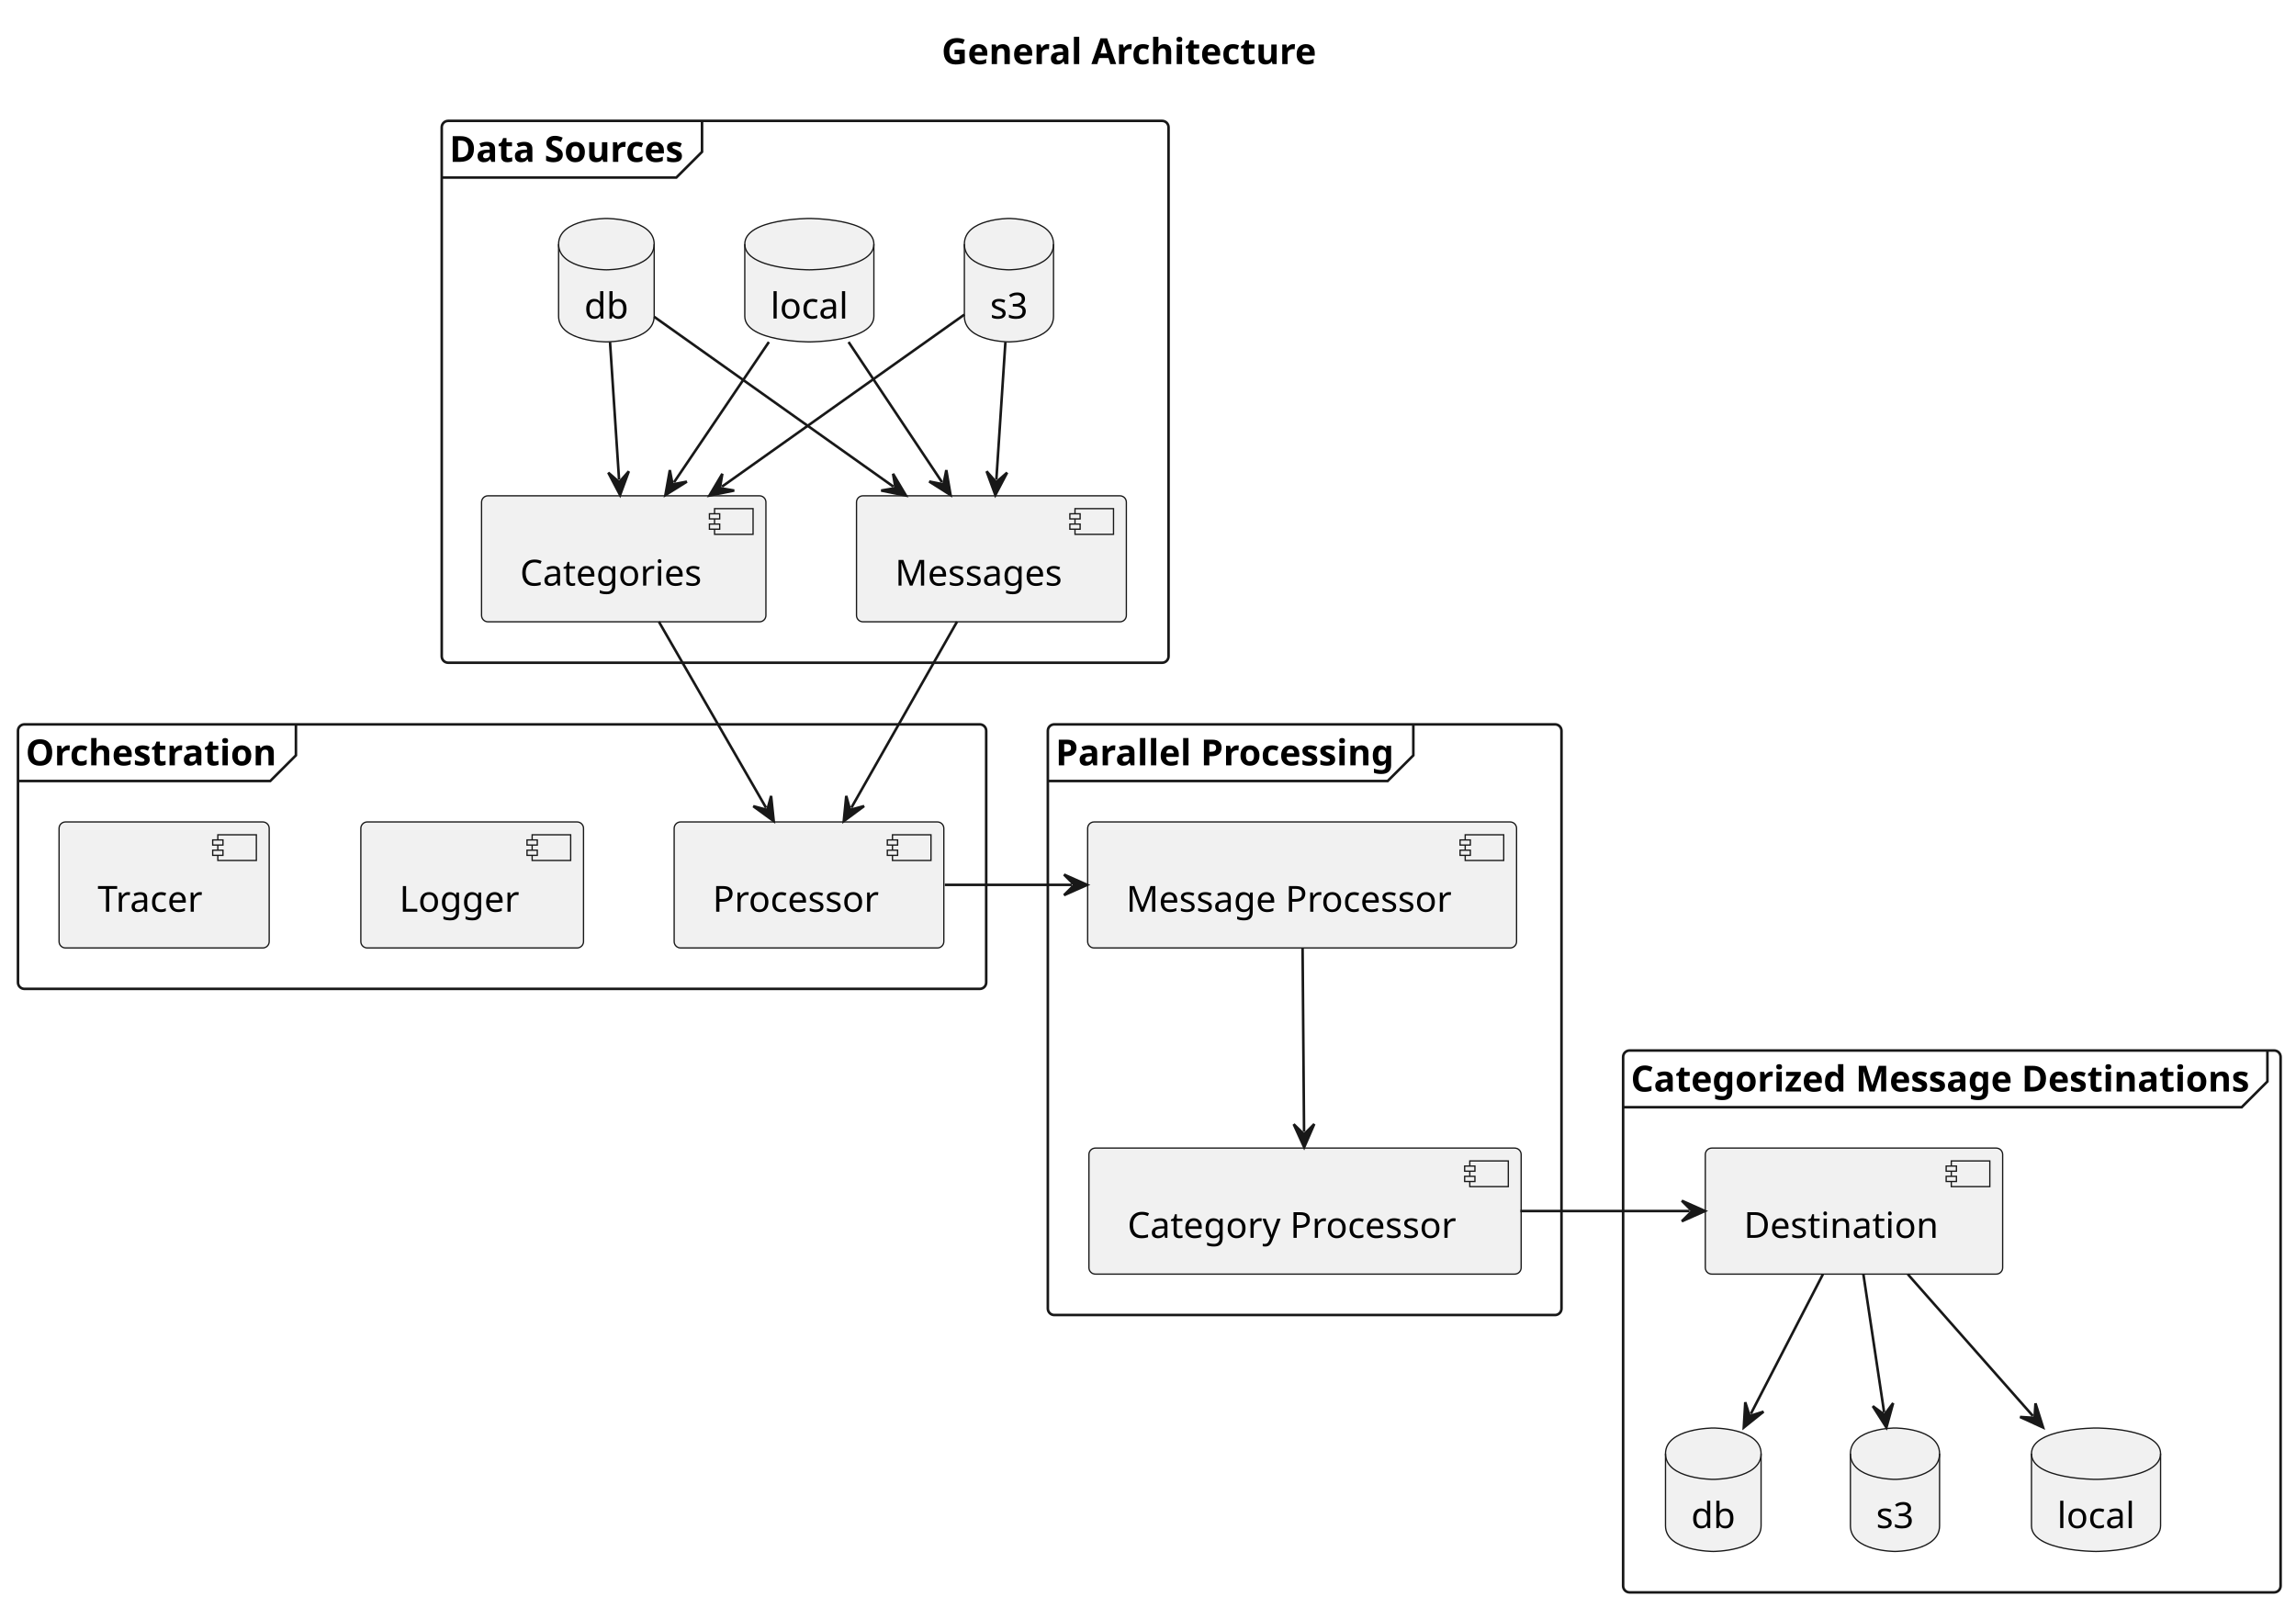
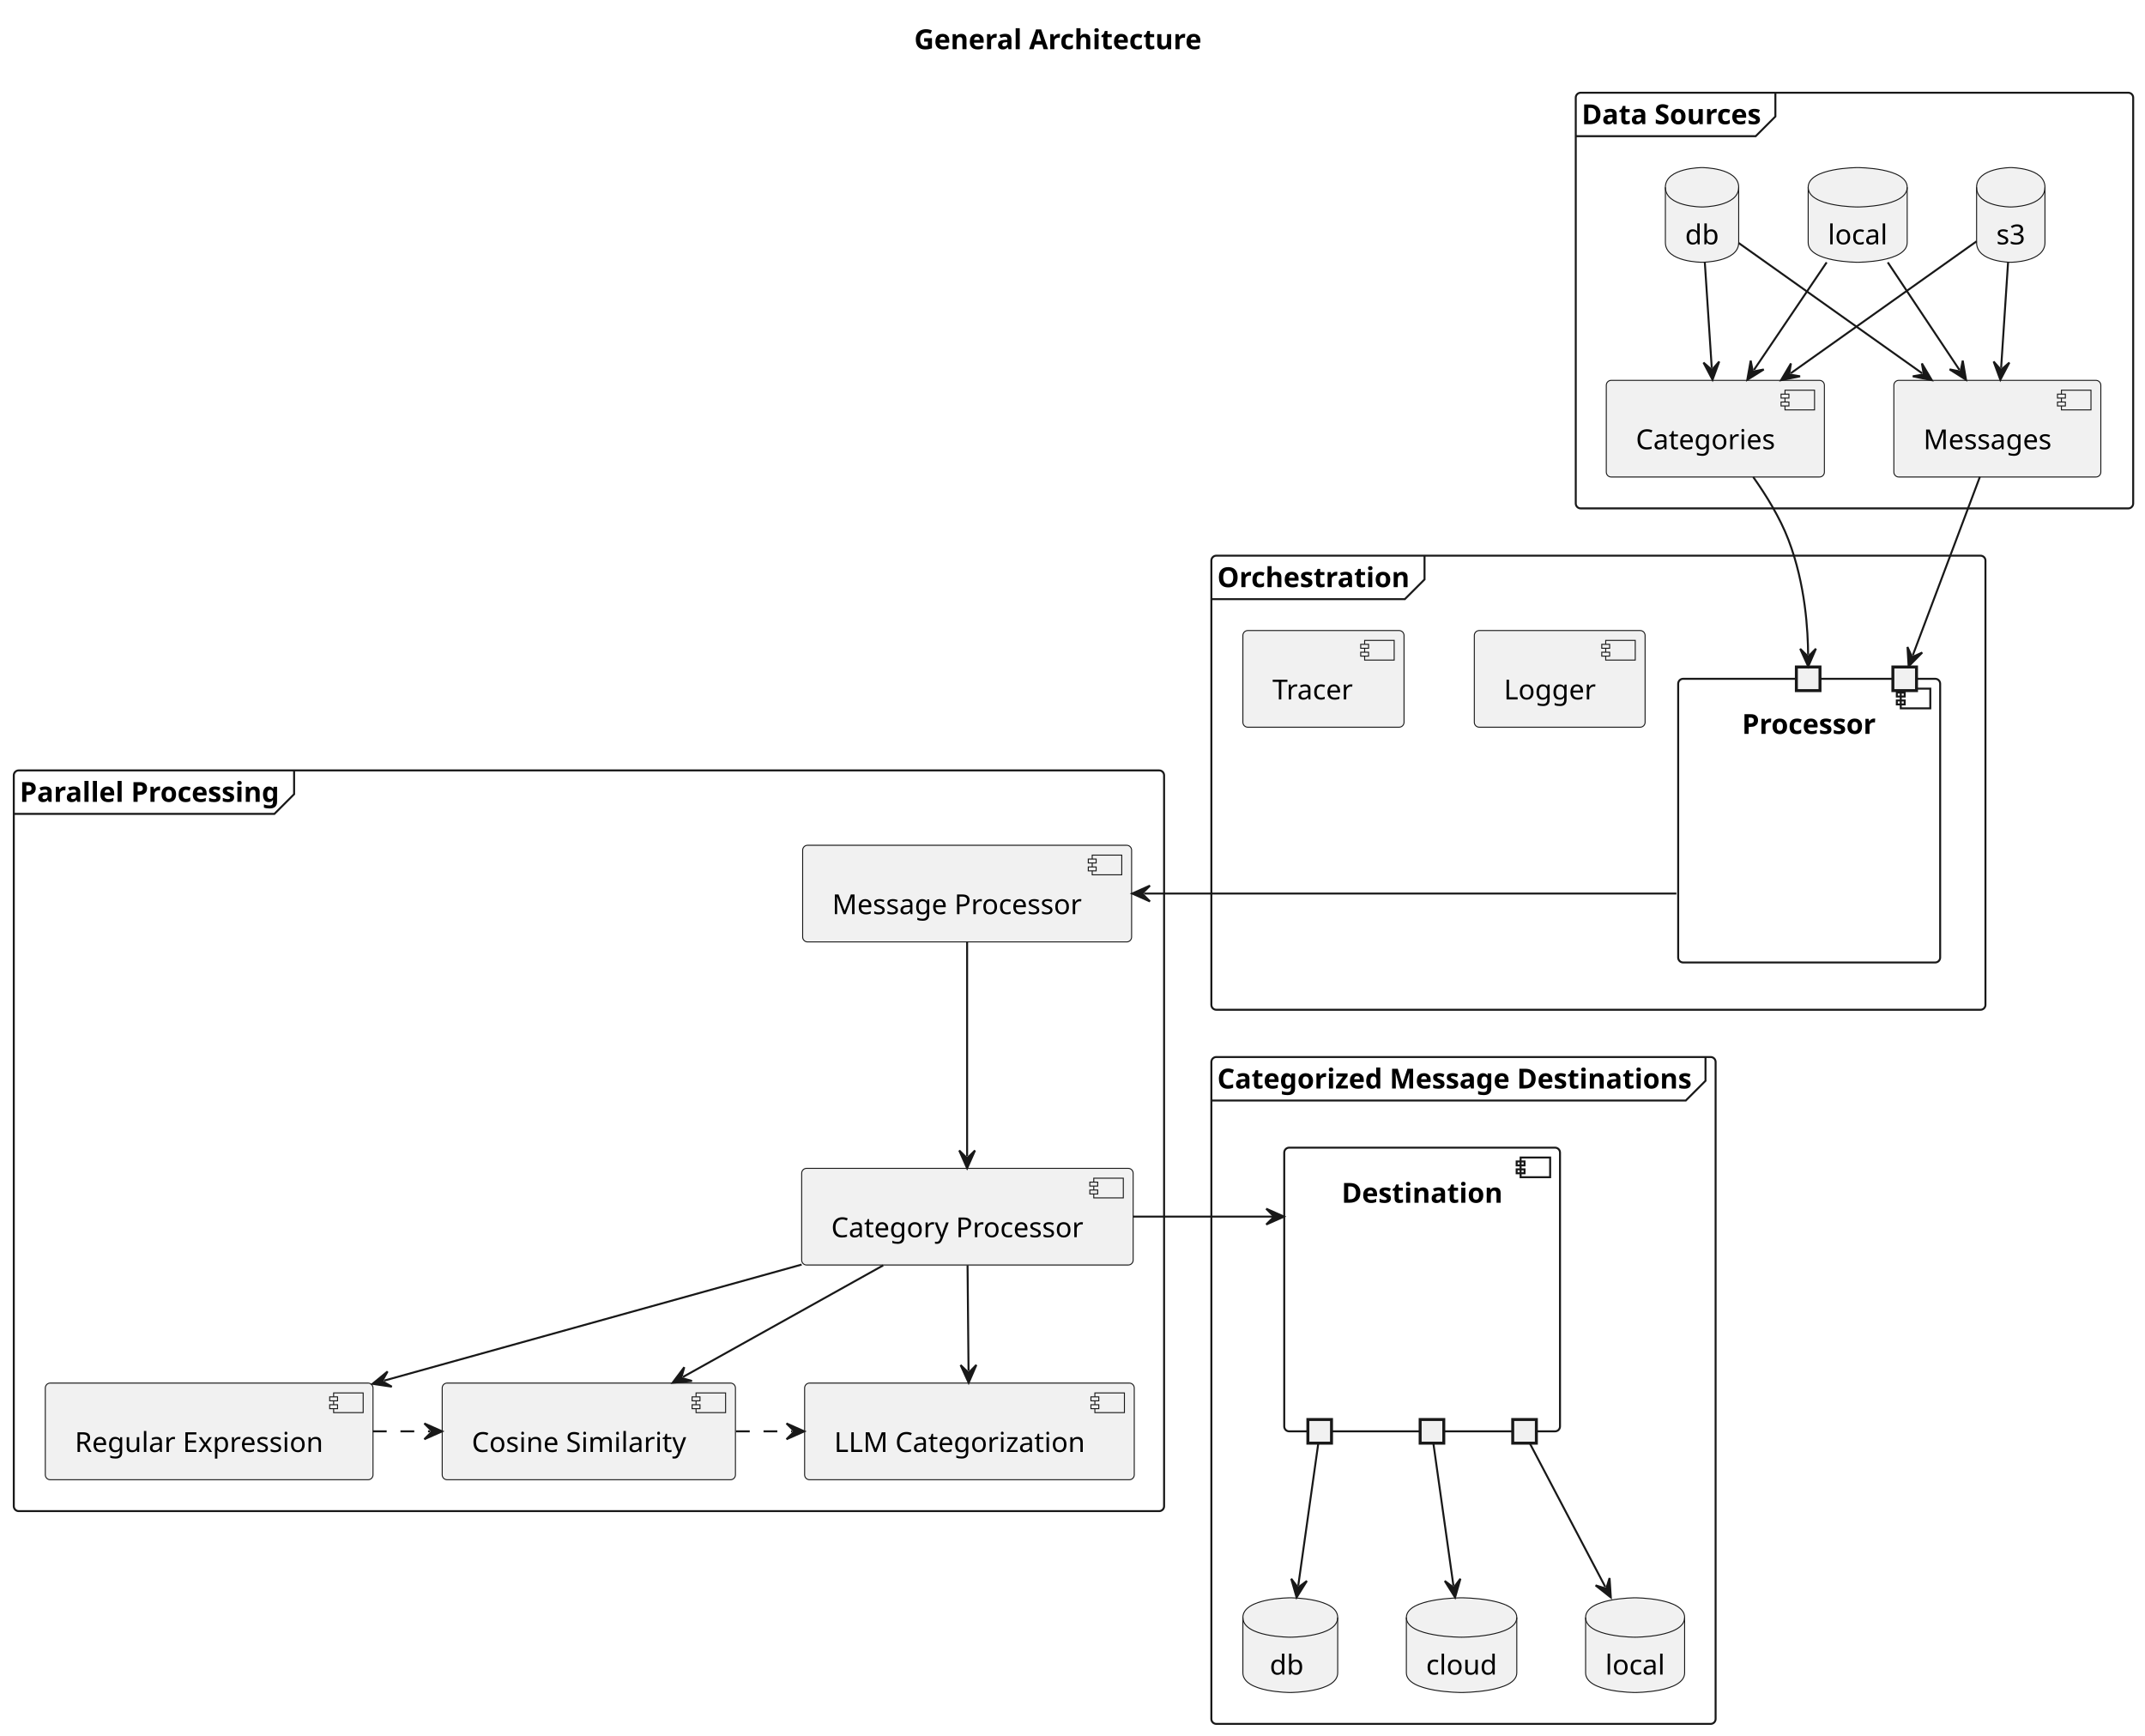
- <svg xmlns="http://www.w3.org/2000/svg" contentStyleType="text/css" data-diagram-type="DESCRIPTION" height="626px" preserveAspectRatio="none" style="width:894px;height:626px;background:#FFFFFF;" version="1.1" viewBox="0 0 894 626" width="894px" zoomAndPan="magnify">
+ <svg xmlns="http://www.w3.org/2000/svg" contentStyleType="text/css" data-diagram-type="DESCRIPTION" height="881px" preserveAspectRatio="none" style="width:1089px;height:881px;background:#FFFFFF;" version="1.1" viewBox="0 0 1089 881" width="1089px" zoomAndPan="magnify">
  <defs />
  <g>
    <g class="title" data-source-line="2">
-       <text fill="#000000" font-family="sans-serif" font-size="14" font-weight="bold" lengthAdjust="spacing" textLength="146.733" x="366.633" y="24.966">General Architecture</text>
+       <text fill="#000000" font-family="sans-serif" font-size="14" font-weight="bold" lengthAdjust="spacing" textLength="146.733" x="464.133" y="24.966">General Architecture</text>
    </g>
    <g class="cluster" data-qualified-name="ds" data-source-line="4" id="ent0002">
-       <rect fill="none" height="211" rx="2.5" ry="2.5" style="stroke:#181818;stroke-width:1;" width="283" x="172" y="47.068" />
-       <path d="M273.35,47.068 L273.35,59.136 L263.35,69.136 L172,69.136" fill="none" style="stroke:#181818;stroke-width:1;" />
-       <text fill="#000000" font-family="sans-serif" font-size="14" font-weight="bold" lengthAdjust="spacing" textLength="91.35" x="175" y="63.034">Data Sources</text>
+       <rect fill="none" height="211" rx="2.5" ry="2.5" style="stroke:#181818;stroke-width:1;" width="283" x="800" y="47.068" />
+       <path d="M901.35,47.068 L901.35,59.136 L891.35,69.136 L800,69.136" fill="none" style="stroke:#181818;stroke-width:1;" />
+       <text fill="#000000" font-family="sans-serif" font-size="14" font-weight="bold" lengthAdjust="spacing" textLength="91.35" x="803" y="63.034">Data Sources</text>
    </g>
    <g class="cluster" data-qualified-name="orc" data-source-line="22" id="ent0014">
-       <rect fill="none" height="103" rx="2.5" ry="2.5" style="stroke:#181818;stroke-width:1;" width="377" x="7" y="282.068" />
-       <path d="M115.224,282.068 L115.224,294.136 L105.224,304.136 L7,304.136" fill="none" style="stroke:#181818;stroke-width:1;" />
-       <text fill="#000000" font-family="sans-serif" font-size="14" font-weight="bold" lengthAdjust="spacing" textLength="98.224" x="10" y="298.034">Orchestration</text>
-     </g>
-     <g class="cluster" data-qualified-name="pro" data-source-line="31" id="ent0020">
-       <rect fill="none" height="230" rx="2.5" ry="2.5" style="stroke:#181818;stroke-width:1;" width="200" x="408" y="282.068" />
-       <path d="M550.313,282.068 L550.313,294.136 L540.313,304.136 L408,304.136" fill="none" style="stroke:#181818;stroke-width:1;" />
-       <text fill="#000000" font-family="sans-serif" font-size="14" font-weight="bold" lengthAdjust="spacing" textLength="132.314" x="411" y="298.034">Parallel Processing</text>
-     </g>
-     <g class="cluster" data-qualified-name="dd" data-source-line="36" id="ent0023">
-       <rect fill="none" height="211" rx="2.5" ry="2.5" style="stroke:#181818;stroke-width:1;" width="256" x="632" y="409.068" />
-       <path d="M882.869,409.068 L882.869,421.136 L872.869,431.136 L632,431.136" fill="none" style="stroke:#181818;stroke-width:1;" />
-       <text fill="#000000" font-family="sans-serif" font-size="14" font-weight="bold" lengthAdjust="spacing" textLength="240.869" x="635" y="425.034">Categorized Message Destinations</text>
+       <rect fill="none" height="230.5" rx="2.5" ry="2.5" style="stroke:#181818;stroke-width:1;" width="393" x="615" y="282.068" />
+       <path d="M723.224,282.068 L723.224,294.136 L713.224,304.136 L615,304.136" fill="none" style="stroke:#181818;stroke-width:1;" />
+       <text fill="#000000" font-family="sans-serif" font-size="14" font-weight="bold" lengthAdjust="spacing" textLength="98.224" x="618" y="298.034">Orchestration</text>
+     </g>
+     <g class="cluster" data-qualified-name="orc.Processor" data-source-line="25" id="ent0017">
+       <rect fill="none" height="144" rx="2.5" ry="2.5" style="stroke:#181818;stroke-width:1;" width="133" x="852" y="344.568" />
+       <rect fill="none" height="10" style="stroke:#181818;stroke-width:1;" width="15" x="965" y="349.568" />
+       <rect fill="none" height="2" style="stroke:#181818;stroke-width:1;" width="4" x="963" y="351.568" />
+       <rect fill="none" height="2" style="stroke:#181818;stroke-width:1;" width="4" x="963" y="355.568" />
+       <text fill="#000000" font-family="sans-serif" font-size="14" font-weight="bold" lengthAdjust="spacing" textLength="68.222" x="884.389" y="372.534">Processor</text>
+     </g>
+     <g class="cluster" data-qualified-name="pro" data-source-line="34" id="ent0022">
+       <rect fill="none" height="376" rx="2.5" ry="2.5" style="stroke:#181818;stroke-width:1;" width="584" x="7" y="391.068" />
+       <path d="M149.314,391.068 L149.314,403.136 L139.314,413.136 L7,413.136" fill="none" style="stroke:#181818;stroke-width:1;" />
+       <text fill="#000000" font-family="sans-serif" font-size="14" font-weight="bold" lengthAdjust="spacing" textLength="132.314" x="10" y="407.034">Parallel Processing</text>
+     </g>
+     <g class="cluster" data-qualified-name="dd" data-source-line="50" id="ent0033">
+       <rect fill="none" height="338.5" rx="2.5" ry="2.5" style="stroke:#181818;stroke-width:1;" width="256" x="615" y="536.568" />
+       <path d="M865.869,536.568 L865.869,548.636 L855.869,558.636 L615,558.636" fill="none" style="stroke:#181818;stroke-width:1;" />
+       <text fill="#000000" font-family="sans-serif" font-size="14" font-weight="bold" lengthAdjust="spacing" textLength="240.869" x="618" y="552.534">Categorized Message Destinations</text>
+     </g>
+     <g class="cluster" data-qualified-name="dd.dest" data-source-line="51" id="ent0034">
+       <rect fill="none" height="144" rx="2.5" ry="2.5" style="stroke:#181818;stroke-width:1;" width="140" x="652" y="582.568" />
+       <rect fill="none" height="10" style="stroke:#181818;stroke-width:1;" width="15" x="772" y="587.568" />
+       <rect fill="none" height="2" style="stroke:#181818;stroke-width:1;" width="4" x="770" y="589.568" />
+       <rect fill="none" height="2" style="stroke:#181818;stroke-width:1;" width="4" x="770" y="593.568" />
+       <text fill="#000000" font-family="sans-serif" font-size="14" font-weight="bold" lengthAdjust="spacing" textLength="81.802" x="681.099" y="610.534">Destination</text>
    </g>
    <g class="entity" data-qualified-name="ds.db" data-source-line="5" id="ent0003">
-       <path d="M217.5,95.068 C217.5,85.068 236.11,85.068 236.11,85.068 C236.11,85.068 254.72,85.068 254.72,95.068 L254.72,123.136 C254.72,133.136 236.11,133.136 236.11,133.136 C236.11,133.136 217.5,133.136 217.5,123.136 L217.5,95.068" fill="#F1F1F1" style="stroke:#181818;stroke-width:0.5;" />
-       <path d="M217.5,95.068 C217.5,105.068 236.11,105.068 236.11,105.068 C236.11,105.068 254.72,105.068 254.72,95.068" fill="none" style="stroke:#181818;stroke-width:0.5;" />
-       <text fill="#000000" font-family="sans-serif" font-size="14" lengthAdjust="spacing" textLength="17.22" x="227.5" y="124.034">db</text>
+       <path d="M845.5,95.068 C845.5,85.068 864.11,85.068 864.11,85.068 C864.11,85.068 882.72,85.068 882.72,95.068 L882.72,123.136 C882.72,133.136 864.11,133.136 864.11,133.136 C864.11,133.136 845.5,133.136 845.5,123.136 L845.5,95.068" fill="#F1F1F1" style="stroke:#181818;stroke-width:0.5;" />
+       <path d="M845.5,95.068 C845.5,105.068 864.11,105.068 864.11,105.068 C864.11,105.068 882.72,105.068 882.72,95.068" fill="none" style="stroke:#181818;stroke-width:0.5;" />
+       <text fill="#000000" font-family="sans-serif" font-size="14" lengthAdjust="spacing" textLength="17.22" x="855.5" y="124.034">db</text>
    </g>
    <g class="entity" data-qualified-name="ds.s3" data-source-line="6" id="ent0004">
-       <path d="M375.5,95.068 C375.5,85.068 392.857,85.068 392.857,85.068 C392.857,85.068 410.214,85.068 410.214,95.068 L410.214,123.136 C410.214,133.136 392.857,133.136 392.857,133.136 C392.857,133.136 375.5,133.136 375.5,123.136 L375.5,95.068" fill="#F1F1F1" style="stroke:#181818;stroke-width:0.5;" />
-       <path d="M375.5,95.068 C375.5,105.068 392.857,105.068 392.857,105.068 C392.857,105.068 410.214,105.068 410.214,95.068" fill="none" style="stroke:#181818;stroke-width:0.5;" />
-       <text fill="#000000" font-family="sans-serif" font-size="14" lengthAdjust="spacing" textLength="14.714" x="385.5" y="124.034">s3</text>
+       <path d="M1003.5,95.068 C1003.5,85.068 1020.857,85.068 1020.857,85.068 C1020.857,85.068 1038.214,85.068 1038.214,95.068 L1038.214,123.136 C1038.214,133.136 1020.857,133.136 1020.857,133.136 C1020.857,133.136 1003.5,133.136 1003.5,123.136 L1003.5,95.068" fill="#F1F1F1" style="stroke:#181818;stroke-width:0.5;" />
+       <path d="M1003.5,95.068 C1003.5,105.068 1020.857,105.068 1020.857,105.068 C1020.857,105.068 1038.214,105.068 1038.214,95.068" fill="none" style="stroke:#181818;stroke-width:0.5;" />
+       <text fill="#000000" font-family="sans-serif" font-size="14" lengthAdjust="spacing" textLength="14.714" x="1013.5" y="124.034">s3</text>
    </g>
    <g class="entity" data-qualified-name="ds.local" data-source-line="7" id="ent0005">
-       <path d="M290,95.068 C290,85.068 315.134,85.068 315.134,85.068 C315.134,85.068 340.268,85.068 340.268,95.068 L340.268,123.136 C340.268,133.136 315.134,133.136 315.134,133.136 C315.134,133.136 290,133.136 290,123.136 L290,95.068" fill="#F1F1F1" style="stroke:#181818;stroke-width:0.5;" />
-       <path d="M290,95.068 C290,105.068 315.134,105.068 315.134,105.068 C315.134,105.068 340.268,105.068 340.268,95.068" fill="none" style="stroke:#181818;stroke-width:0.5;" />
-       <text fill="#000000" font-family="sans-serif" font-size="14" lengthAdjust="spacing" textLength="30.268" x="300" y="124.034">local</text>
+       <path d="M918,95.068 C918,85.068 943.134,85.068 943.134,85.068 C943.134,85.068 968.268,85.068 968.268,95.068 L968.268,123.136 C968.268,133.136 943.134,133.136 943.134,133.136 C943.134,133.136 918,133.136 918,123.136 L918,95.068" fill="#F1F1F1" style="stroke:#181818;stroke-width:0.5;" />
+       <path d="M918,95.068 C918,105.068 943.134,105.068 943.134,105.068 C943.134,105.068 968.268,105.068 968.268,95.068" fill="none" style="stroke:#181818;stroke-width:0.5;" />
+       <text fill="#000000" font-family="sans-serif" font-size="14" lengthAdjust="spacing" textLength="30.268" x="928" y="124.034">local</text>
    </g>
    <g class="entity" data-qualified-name="ds.Categories" data-source-line="9" id="ent0006">
-       <rect fill="#F1F1F1" height="49.068" rx="2.5" ry="2.5" style="stroke:#181818;stroke-width:0.5;" width="110.728" x="187.5" y="193.068" />
-       <rect fill="#F1F1F1" height="10" style="stroke:#181818;stroke-width:0.5;" width="15" x="278.228" y="198.068" />
-       <rect fill="#F1F1F1" height="2" style="stroke:#181818;stroke-width:0.5;" width="4" x="276.228" y="200.068" />
-       <rect fill="#F1F1F1" height="2" style="stroke:#181818;stroke-width:0.5;" width="4" x="276.228" y="204.068" />
-       <text fill="#000000" font-family="sans-serif" font-size="14" lengthAdjust="spacing" textLength="70.728" x="202.5" y="228.034">Categories</text>
+       <rect fill="#F1F1F1" height="49.068" rx="2.5" ry="2.5" style="stroke:#181818;stroke-width:0.5;" width="110.728" x="815.5" y="193.068" />
+       <rect fill="#F1F1F1" height="10" style="stroke:#181818;stroke-width:0.5;" width="15" x="906.228" y="198.068" />
+       <rect fill="#F1F1F1" height="2" style="stroke:#181818;stroke-width:0.5;" width="4" x="904.228" y="200.068" />
+       <rect fill="#F1F1F1" height="2" style="stroke:#181818;stroke-width:0.5;" width="4" x="904.228" y="204.068" />
+       <text fill="#000000" font-family="sans-serif" font-size="14" lengthAdjust="spacing" textLength="70.728" x="830.5" y="228.034">Categories</text>
    </g>
    <g class="entity" data-qualified-name="ds.Messages" data-source-line="10" id="ent0007">
-       <rect fill="#F1F1F1" height="49.068" rx="2.5" ry="2.5" style="stroke:#181818;stroke-width:0.5;" width="105.072" x="333.5" y="193.068" />
-       <rect fill="#F1F1F1" height="10" style="stroke:#181818;stroke-width:0.5;" width="15" x="418.572" y="198.068" />
-       <rect fill="#F1F1F1" height="2" style="stroke:#181818;stroke-width:0.5;" width="4" x="416.572" y="200.068" />
-       <rect fill="#F1F1F1" height="2" style="stroke:#181818;stroke-width:0.5;" width="4" x="416.572" y="204.068" />
-       <text fill="#000000" font-family="sans-serif" font-size="14" lengthAdjust="spacing" textLength="65.072" x="348.5" y="228.034">Messages</text>
+       <rect fill="#F1F1F1" height="49.068" rx="2.5" ry="2.5" style="stroke:#181818;stroke-width:0.5;" width="105.072" x="961.5" y="193.068" />
+       <rect fill="#F1F1F1" height="10" style="stroke:#181818;stroke-width:0.5;" width="15" x="1046.572" y="198.068" />
+       <rect fill="#F1F1F1" height="2" style="stroke:#181818;stroke-width:0.5;" width="4" x="1044.572" y="200.068" />
+       <rect fill="#F1F1F1" height="2" style="stroke:#181818;stroke-width:0.5;" width="4" x="1044.572" y="204.068" />
+       <text fill="#000000" font-family="sans-serif" font-size="14" lengthAdjust="spacing" textLength="65.072" x="976.5" y="228.034">Messages</text>
    </g>
    <g class="entity" data-qualified-name="orc.Logger" data-source-line="23" id="ent0015">
-       <rect fill="#F1F1F1" height="49.068" rx="2.5" ry="2.5" style="stroke:#181818;stroke-width:0.5;" width="86.704" x="140.5" y="320.068" />
-       <rect fill="#F1F1F1" height="10" style="stroke:#181818;stroke-width:0.5;" width="15" x="207.204" y="325.068" />
-       <rect fill="#F1F1F1" height="2" style="stroke:#181818;stroke-width:0.5;" width="4" x="205.204" y="327.068" />
-       <rect fill="#F1F1F1" height="2" style="stroke:#181818;stroke-width:0.5;" width="4" x="205.204" y="331.068" />
-       <text fill="#000000" font-family="sans-serif" font-size="14" lengthAdjust="spacing" textLength="46.704" x="155.5" y="355.034">Logger</text>
+       <rect fill="#F1F1F1" height="49.068" rx="2.5" ry="2.5" style="stroke:#181818;stroke-width:0.5;" width="86.704" x="748.5" y="320.068" />
+       <rect fill="#F1F1F1" height="10" style="stroke:#181818;stroke-width:0.5;" width="15" x="815.204" y="325.068" />
+       <rect fill="#F1F1F1" height="2" style="stroke:#181818;stroke-width:0.5;" width="4" x="813.204" y="327.068" />
+       <rect fill="#F1F1F1" height="2" style="stroke:#181818;stroke-width:0.5;" width="4" x="813.204" y="331.068" />
+       <text fill="#000000" font-family="sans-serif" font-size="14" lengthAdjust="spacing" textLength="46.704" x="763.5" y="355.034">Logger</text>
    </g>
    <g class="entity" data-qualified-name="orc.Tracer" data-source-line="24" id="ent0016">
-       <rect fill="#F1F1F1" height="49.068" rx="2.5" ry="2.5" style="stroke:#181818;stroke-width:0.5;" width="81.818" x="23" y="320.068" />
-       <rect fill="#F1F1F1" height="10" style="stroke:#181818;stroke-width:0.5;" width="15" x="84.818" y="325.068" />
-       <rect fill="#F1F1F1" height="2" style="stroke:#181818;stroke-width:0.5;" width="4" x="82.818" y="327.068" />
-       <rect fill="#F1F1F1" height="2" style="stroke:#181818;stroke-width:0.5;" width="4" x="82.818" y="331.068" />
-       <text fill="#000000" font-family="sans-serif" font-size="14" lengthAdjust="spacing" textLength="41.818" x="38" y="355.034">Tracer</text>
-     </g>
-     <g class="entity" data-qualified-name="orc.Processor" data-source-line="25" id="ent0017">
-       <rect fill="#F1F1F1" height="49.068" rx="2.5" ry="2.5" style="stroke:#181818;stroke-width:0.5;" width="105.002" x="262.5" y="320.068" />
-       <rect fill="#F1F1F1" height="10" style="stroke:#181818;stroke-width:0.5;" width="15" x="347.502" y="325.068" />
-       <rect fill="#F1F1F1" height="2" style="stroke:#181818;stroke-width:0.5;" width="4" x="345.502" y="327.068" />
-       <rect fill="#F1F1F1" height="2" style="stroke:#181818;stroke-width:0.5;" width="4" x="345.502" y="331.068" />
-       <text fill="#000000" font-family="sans-serif" font-size="14" lengthAdjust="spacing" textLength="65.002" x="277.5" y="355.034">Processor</text>
-     </g>
-     <g class="entity" data-qualified-name="pro.mp" data-source-line="32" id="ent0021">
-       <rect fill="#F1F1F1" height="49.068" rx="2.5" ry="2.5" style="stroke:#181818;stroke-width:0.5;" width="167.007" x="423.5" y="320.068" />
-       <rect fill="#F1F1F1" height="10" style="stroke:#181818;stroke-width:0.5;" width="15" x="570.508" y="325.068" />
-       <rect fill="#F1F1F1" height="2" style="stroke:#181818;stroke-width:0.5;" width="4" x="568.508" y="327.068" />
-       <rect fill="#F1F1F1" height="2" style="stroke:#181818;stroke-width:0.5;" width="4" x="568.508" y="331.068" />
-       <text fill="#000000" font-family="sans-serif" font-size="14" lengthAdjust="spacing" textLength="127.007" x="438.5" y="355.034">Message Processor</text>
-     </g>
-     <g class="entity" data-qualified-name="pro.cp" data-source-line="33" id="ent0022">
-       <rect fill="#F1F1F1" height="49.068" rx="2.5" ry="2.5" style="stroke:#181818;stroke-width:0.5;" width="168.296" x="424" y="447.068" />
-       <rect fill="#F1F1F1" height="10" style="stroke:#181818;stroke-width:0.5;" width="15" x="572.295" y="452.068" />
-       <rect fill="#F1F1F1" height="2" style="stroke:#181818;stroke-width:0.5;" width="4" x="570.295" y="454.068" />
-       <rect fill="#F1F1F1" height="2" style="stroke:#181818;stroke-width:0.5;" width="4" x="570.295" y="458.068" />
-       <text fill="#000000" font-family="sans-serif" font-size="14" lengthAdjust="spacing" textLength="128.296" x="439" y="482.034">Category Processor</text>
-     </g>
-     <g class="entity" data-qualified-name="dd.dest" data-source-line="37" id="ent0024">
-       <rect fill="#F1F1F1" height="49.068" rx="2.5" ry="2.5" style="stroke:#181818;stroke-width:0.5;" width="115.782" x="664" y="447.068" />
-       <rect fill="#F1F1F1" height="10" style="stroke:#181818;stroke-width:0.5;" width="15" x="759.782" y="452.068" />
-       <rect fill="#F1F1F1" height="2" style="stroke:#181818;stroke-width:0.5;" width="4" x="757.782" y="454.068" />
-       <rect fill="#F1F1F1" height="2" style="stroke:#181818;stroke-width:0.5;" width="4" x="757.782" y="458.068" />
-       <text fill="#000000" font-family="sans-serif" font-size="14" lengthAdjust="spacing" textLength="75.782" x="679" y="482.034">Destination</text>
-     </g>
-     <g class="entity" data-qualified-name="dd.dbd" data-source-line="38" id="ent0025">
-       <path d="M648.5,566.068 C648.5,556.068 667.11,556.068 667.11,556.068 C667.11,556.068 685.72,556.068 685.72,566.068 L685.72,594.136 C685.72,604.136 667.11,604.136 667.11,604.136 C667.11,604.136 648.5,604.136 648.5,594.136 L648.5,566.068" fill="#F1F1F1" style="stroke:#181818;stroke-width:0.5;" />
-       <path d="M648.5,566.068 C648.5,576.068 667.11,576.068 667.11,576.068 C667.11,576.068 685.72,576.068 685.72,566.068" fill="none" style="stroke:#181818;stroke-width:0.5;" />
-       <text fill="#000000" font-family="sans-serif" font-size="14" lengthAdjust="spacing" textLength="17.22" x="658.5" y="595.034">db</text>
-     </g>
-     <g class="entity" data-qualified-name="dd.s3d" data-source-line="39" id="ent0026">
-       <path d="M720.5,566.068 C720.5,556.068 737.857,556.068 737.857,556.068 C737.857,556.068 755.214,556.068 755.214,566.068 L755.214,594.136 C755.214,604.136 737.857,604.136 737.857,604.136 C737.857,604.136 720.5,604.136 720.5,594.136 L720.5,566.068" fill="#F1F1F1" style="stroke:#181818;stroke-width:0.5;" />
-       <path d="M720.5,566.068 C720.5,576.068 737.857,576.068 737.857,576.068 C737.857,576.068 755.214,576.068 755.214,566.068" fill="none" style="stroke:#181818;stroke-width:0.5;" />
-       <text fill="#000000" font-family="sans-serif" font-size="14" lengthAdjust="spacing" textLength="14.714" x="730.5" y="595.034">s3</text>
-     </g>
-     <g class="entity" data-qualified-name="dd.locald" data-source-line="40" id="ent0027">
-       <path d="M791,566.068 C791,556.068 816.134,556.068 816.134,556.068 C816.134,556.068 841.268,556.068 841.268,566.068 L841.268,594.136 C841.268,604.136 816.134,604.136 816.134,604.136 C816.134,604.136 791,604.136 791,594.136 L791,566.068" fill="#F1F1F1" style="stroke:#181818;stroke-width:0.5;" />
-       <path d="M791,566.068 C791,576.068 816.134,576.068 816.134,576.068 C816.134,576.068 841.268,576.068 841.268,566.068" fill="none" style="stroke:#181818;stroke-width:0.5;" />
-       <text fill="#000000" font-family="sans-serif" font-size="14" lengthAdjust="spacing" textLength="30.268" x="801" y="595.034">local</text>
+       <rect fill="#F1F1F1" height="49.068" rx="2.5" ry="2.5" style="stroke:#181818;stroke-width:0.5;" width="81.818" x="631" y="320.068" />
+       <rect fill="#F1F1F1" height="10" style="stroke:#181818;stroke-width:0.5;" width="15" x="692.818" y="325.068" />
+       <rect fill="#F1F1F1" height="2" style="stroke:#181818;stroke-width:0.5;" width="4" x="690.818" y="327.068" />
+       <rect fill="#F1F1F1" height="2" style="stroke:#181818;stroke-width:0.5;" width="4" x="690.818" y="331.068" />
+       <text fill="#000000" font-family="sans-serif" font-size="14" lengthAdjust="spacing" textLength="41.818" x="646" y="355.034">Tracer</text>
+     </g>
+     <g class="entity" data-qualified-name="orc.Processor.cin" data-source-line="26" id="ent0018">
+       <text fill="#000000" font-family="sans-serif" font-size="14" lengthAdjust="spacing" textLength="3.64" x="965.18" y="322.466"> </text>
+       <rect fill="#F1F1F1" height="12" style="stroke:#181818;stroke-width:1.5;" width="12" x="961" y="338.568" />
+     </g>
+     <g class="entity" data-qualified-name="orc.Processor.min" data-source-line="27" id="ent0019">
+       <text fill="#000000" font-family="sans-serif" font-size="14" lengthAdjust="spacing" textLength="3.64" x="916.18" y="322.466"> </text>
+       <rect fill="#F1F1F1" height="12" style="stroke:#181818;stroke-width:1.5;" width="12" x="912" y="338.568" />
+     </g>
+     <g class="entity" data-qualified-name="pro.mp" data-source-line="35" id="ent0023">
+       <rect fill="#F1F1F1" height="49.068" rx="2.5" ry="2.5" style="stroke:#181818;stroke-width:0.5;" width="167.007" x="407.5" y="429.068" />
+       <rect fill="#F1F1F1" height="10" style="stroke:#181818;stroke-width:0.5;" width="15" x="554.508" y="434.068" />
+       <rect fill="#F1F1F1" height="2" style="stroke:#181818;stroke-width:0.5;" width="4" x="552.508" y="436.068" />
+       <rect fill="#F1F1F1" height="2" style="stroke:#181818;stroke-width:0.5;" width="4" x="552.508" y="440.068" />
+       <text fill="#000000" font-family="sans-serif" font-size="14" lengthAdjust="spacing" textLength="127.007" x="422.5" y="464.034">Message Processor</text>
+     </g>
+     <g class="entity" data-qualified-name="pro.cp" data-source-line="36" id="ent0024">
+       <rect fill="#F1F1F1" height="49.068" rx="2.5" ry="2.5" style="stroke:#181818;stroke-width:0.5;" width="168.296" x="407" y="593.068" />
+       <rect fill="#F1F1F1" height="10" style="stroke:#181818;stroke-width:0.5;" width="15" x="555.295" y="598.068" />
+       <rect fill="#F1F1F1" height="2" style="stroke:#181818;stroke-width:0.5;" width="4" x="553.295" y="600.068" />
+       <rect fill="#F1F1F1" height="2" style="stroke:#181818;stroke-width:0.5;" width="4" x="553.295" y="604.068" />
+       <text fill="#000000" font-family="sans-serif" font-size="14" lengthAdjust="spacing" textLength="128.296" x="422" y="628.034">Category Processor</text>
+     </g>
+     <g class="entity" data-qualified-name="pro.regex" data-source-line="38" id="ent0025">
+       <rect fill="#F1F1F1" height="49.068" rx="2.5" ry="2.5" style="stroke:#181818;stroke-width:0.5;" width="166.377" x="23" y="702.068" />
+       <rect fill="#F1F1F1" height="10" style="stroke:#181818;stroke-width:0.5;" width="15" x="169.377" y="707.068" />
+       <rect fill="#F1F1F1" height="2" style="stroke:#181818;stroke-width:0.5;" width="4" x="167.377" y="709.068" />
+       <rect fill="#F1F1F1" height="2" style="stroke:#181818;stroke-width:0.5;" width="4" x="167.377" y="713.068" />
+       <text fill="#000000" font-family="sans-serif" font-size="14" lengthAdjust="spacing" textLength="126.377" x="38" y="737.034">Regular Expression</text>
+     </g>
+     <g class="entity" data-qualified-name="pro.cosine" data-source-line="39" id="ent0026">
+       <rect fill="#F1F1F1" height="49.068" rx="2.5" ry="2.5" style="stroke:#181818;stroke-width:0.5;" width="148.878" x="224.5" y="702.068" />
+       <rect fill="#F1F1F1" height="10" style="stroke:#181818;stroke-width:0.5;" width="15" x="353.378" y="707.068" />
+       <rect fill="#F1F1F1" height="2" style="stroke:#181818;stroke-width:0.5;" width="4" x="351.378" y="709.068" />
+       <rect fill="#F1F1F1" height="2" style="stroke:#181818;stroke-width:0.5;" width="4" x="351.378" y="713.068" />
+       <text fill="#000000" font-family="sans-serif" font-size="14" lengthAdjust="spacing" textLength="108.878" x="239.5" y="737.034">Cosine Similarity</text>
+     </g>
+     <g class="entity" data-qualified-name="pro.llm" data-source-line="40" id="ent0027">
+       <rect fill="#F1F1F1" height="49.068" rx="2.5" ry="2.5" style="stroke:#181818;stroke-width:0.5;" width="167.357" x="408.5" y="702.068" />
+       <rect fill="#F1F1F1" height="10" style="stroke:#181818;stroke-width:0.5;" width="15" x="555.857" y="707.068" />
+       <rect fill="#F1F1F1" height="2" style="stroke:#181818;stroke-width:0.5;" width="4" x="553.857" y="709.068" />
+       <rect fill="#F1F1F1" height="2" style="stroke:#181818;stroke-width:0.5;" width="4" x="553.857" y="713.068" />
+       <text fill="#000000" font-family="sans-serif" font-size="14" lengthAdjust="spacing" textLength="127.358" x="423.5" y="737.034">LLM Categorization</text>
+     </g>
+     <g class="entity" data-qualified-name="dd.dbd" data-source-line="56" id="ent0038">
+       <path d="M631,821.068 C631,811.068 655.07,811.068 655.07,811.068 C655.07,811.068 679.14,811.068 679.14,821.068 L679.14,849.136 C679.14,859.136 655.07,859.136 655.07,859.136 C655.07,859.136 631,859.136 631,849.136 L631,821.068" fill="#F1F1F1" style="stroke:#181818;stroke-width:0.5;" />
+       <path d="M631,821.068 C631,831.068 655.07,831.068 655.07,831.068 C655.07,831.068 679.14,831.068 679.14,821.068" fill="none" style="stroke:#181818;stroke-width:0.5;" />
+       <text fill="#000000" font-family="sans-serif" font-size="14" lengthAdjust="spacing" textLength="17.22" x="644.64" y="850.034">db</text>
+     </g>
+     <g class="entity" data-qualified-name="dd.s3d" data-source-line="57" id="ent0039">
+       <path d="M714,821.068 C714,811.068 742.032,811.068 742.032,811.068 C742.032,811.068 770.064,811.068 770.064,821.068 L770.064,849.136 C770.064,859.136 742.032,859.136 742.032,859.136 C742.032,859.136 714,859.136 714,849.136 L714,821.068" fill="#F1F1F1" style="stroke:#181818;stroke-width:0.5;" />
+       <path d="M714,821.068 C714,831.068 742.032,831.068 742.032,831.068 C742.032,831.068 770.064,831.068 770.064,821.068" fill="none" style="stroke:#181818;stroke-width:0.5;" />
+       <text fill="#000000" font-family="sans-serif" font-size="14" lengthAdjust="spacing" textLength="36.064" x="724" y="850.034">cloud</text>
+     </g>
+     <g class="entity" data-qualified-name="dd.locald" data-source-line="58" id="ent0040">
+       <path d="M805,821.068 C805,811.068 830.134,811.068 830.134,811.068 C830.134,811.068 855.268,811.068 855.268,821.068 L855.268,849.136 C855.268,859.136 830.134,859.136 830.134,859.136 C830.134,859.136 805,859.136 805,849.136 L805,821.068" fill="#F1F1F1" style="stroke:#181818;stroke-width:0.5;" />
+       <path d="M805,821.068 C805,831.068 830.134,831.068 830.134,831.068 C830.134,831.068 855.268,831.068 855.268,821.068" fill="none" style="stroke:#181818;stroke-width:0.5;" />
+       <text fill="#000000" font-family="sans-serif" font-size="14" lengthAdjust="spacing" textLength="30.268" x="815" y="850.034">local</text>
+     </g>
+     <g class="entity" data-qualified-name="dd.dest.pdbd" data-source-line="52" id="ent0035">
+       <text fill="#000000" font-family="sans-serif" font-size="14" lengthAdjust="spacing" textLength="3.64" x="668.18" y="747.534"> </text>
+       <rect fill="#F1F1F1" height="12" style="stroke:#181818;stroke-width:1.5;" width="12" x="664" y="720.568" />
+     </g>
+     <g class="entity" data-qualified-name="dd.dest.ps3d" data-source-line="53" id="ent0036">
+       <text fill="#000000" font-family="sans-serif" font-size="14" lengthAdjust="spacing" textLength="3.64" x="725.18" y="747.534"> </text>
+       <rect fill="#F1F1F1" height="12" style="stroke:#181818;stroke-width:1.5;" width="12" x="721" y="720.568" />
+     </g>
+     <g class="entity" data-qualified-name="dd.dest.plocald" data-source-line="54" id="ent0037">
+       <text fill="#000000" font-family="sans-serif" font-size="14" lengthAdjust="spacing" textLength="3.64" x="772.18" y="747.534"> </text>
+       <rect fill="#F1F1F1" height="12" style="stroke:#181818;stroke-width:1.5;" width="12" x="768" y="720.568" />
    </g>
    <g class="link" data-entity-1="ent0003" data-entity-2="ent0007" data-link-type="dependency" data-source-line="12" id="lnk8">
-       <path d="M254.69,123.338 C279.2,140.738 317.708,168.074 347.868,189.494" fill="none" id="db-to-Messages" style="stroke:#181818;stroke-width:1;" />
-       <polygon fill="#181818" points="352.76,192.968,347.738,184.495,348.683,190.073,343.106,191.018,352.76,192.968" style="stroke:#181818;stroke-width:1;" />
+       <path d="M882.69,123.338 C907.2,140.738 945.708,168.074 975.868,189.494" fill="none" id="db-to-Messages" style="stroke:#181818;stroke-width:1;" />
+       <polygon fill="#181818" points="980.76,192.968,975.738,184.495,976.683,190.073,971.106,191.018,980.76,192.968" style="stroke:#181818;stroke-width:1;" />
    </g>
    <g class="link" data-entity-1="ent0003" data-entity-2="ent0006" data-link-type="dependency" data-source-line="13" id="lnk9">
-       <path d="M237.52,133.178 C238.68,150.798 239.876,168.991 241.046,186.781" fill="none" id="db-to-Categories" style="stroke:#181818;stroke-width:1;" />
-       <polygon fill="#181818" points="241.44,192.768,244.841,183.525,241.112,187.779,236.858,184.05,241.44,192.768" style="stroke:#181818;stroke-width:1;" />
+       <path d="M865.52,133.178 C866.68,150.798 867.876,168.991 869.046,186.781" fill="none" id="db-to-Categories" style="stroke:#181818;stroke-width:1;" />
+       <polygon fill="#181818" points="869.44,192.768,872.841,183.525,869.112,187.779,864.858,184.05,869.44,192.768" style="stroke:#181818;stroke-width:1;" />
    </g>
    <g class="link" data-entity-1="ent0004" data-entity-2="ent0007" data-link-type="dependency" data-source-line="15" id="lnk10">
-       <path d="M391.48,133.178 C390.32,150.798 389.124,168.991 387.954,186.781" fill="none" id="s3-to-Messages" style="stroke:#181818;stroke-width:1;" />
-       <polygon fill="#181818" points="387.56,192.768,392.142,184.05,387.888,187.779,384.159,183.525,387.56,192.768" style="stroke:#181818;stroke-width:1;" />
+       <path d="M1019.48,133.178 C1018.32,150.798 1017.124,168.991 1015.954,186.781" fill="none" id="s3-to-Messages" style="stroke:#181818;stroke-width:1;" />
+       <polygon fill="#181818" points="1015.56,192.768,1020.142,184.05,1015.888,187.779,1012.159,183.525,1015.56,192.768" style="stroke:#181818;stroke-width:1;" />
    </g>
    <g class="link" data-entity-1="ent0004" data-entity-2="ent0006" data-link-type="dependency" data-source-line="16" id="lnk11">
-       <path d="M375.5,122.498 C351.23,139.718 311.793,167.725 281.123,189.495" fill="none" id="s3-to-Categories" style="stroke:#181818;stroke-width:1;" />
-       <polygon fill="#181818" points="276.23,192.968,285.884,191.02,280.307,190.074,281.254,184.497,276.23,192.968" style="stroke:#181818;stroke-width:1;" />
+       <path d="M1003.5,122.498 C979.23,139.718 939.793,167.725 909.123,189.495" fill="none" id="s3-to-Categories" style="stroke:#181818;stroke-width:1;" />
+       <polygon fill="#181818" points="904.23,192.968,913.884,191.02,908.307,190.074,909.254,184.497,904.23,192.968" style="stroke:#181818;stroke-width:1;" />
    </g>
    <g class="link" data-entity-1="ent0005" data-entity-2="ent0007" data-link-type="dependency" data-source-line="18" id="lnk12">
-       <path d="M330.41,133.178 C342.15,150.798 354.942,169.986 366.802,187.776" fill="none" id="local-to-Messages" style="stroke:#181818;stroke-width:1;" />
-       <polygon fill="#181818" points="370.13,192.768,368.466,183.061,367.356,188.608,361.81,187.498,370.13,192.768" style="stroke:#181818;stroke-width:1;" />
+       <path d="M958.41,133.178 C970.15,150.798 982.942,169.986 994.802,187.776" fill="none" id="local-to-Messages" style="stroke:#181818;stroke-width:1;" />
+       <polygon fill="#181818" points="998.13,192.768,996.466,183.061,995.356,188.608,989.809,187.498,998.13,192.768" style="stroke:#181818;stroke-width:1;" />
    </g>
    <g class="link" data-entity-1="ent0005" data-entity-2="ent0006" data-link-type="dependency" data-source-line="19" id="lnk13">
-       <path d="M299.38,133.178 C287.47,150.798 274.481,170.008 262.451,187.798" fill="none" id="local-to-Categories" style="stroke:#181818;stroke-width:1;" />
-       <polygon fill="#181818" points="259.09,192.768,267.445,187.553,261.891,188.626,260.818,183.072,259.09,192.768" style="stroke:#181818;stroke-width:1;" />
-     </g>
-     <g class="link" data-entity-1="ent0007" data-entity-2="ent0017" data-link-type="dependency" data-source-line="28" id="lnk18">
-       <path d="M372.65,242.078 C360.03,264.288 344.173,292.211 331.503,314.521" fill="none" id="Messages-to-Processor" style="stroke:#181818;stroke-width:1;" />
-       <polygon fill="#181818" points="328.54,319.738,336.463,313.887,331.009,315.39,329.506,309.937,328.54,319.738" style="stroke:#181818;stroke-width:1;" />
-     </g>
-     <g class="link" data-entity-1="ent0006" data-entity-2="ent0017" data-link-type="dependency" data-source-line="29" id="lnk19">
-       <path d="M256.54,242.078 C269.33,264.288 285.425,292.229 298.275,314.539" fill="none" id="Categories-to-Processor" style="stroke:#181818;stroke-width:1;" />
-       <polygon fill="#181818" points="301.27,319.738,300.244,309.943,298.774,315.405,293.312,313.935,301.27,319.738" style="stroke:#181818;stroke-width:1;" />
+       <path d="M927.38,133.178 C915.47,150.798 902.481,170.008 890.451,187.798" fill="none" id="local-to-Categories" style="stroke:#181818;stroke-width:1;" />
+       <polygon fill="#181818" points="887.09,192.768,895.445,187.553,889.891,188.626,888.818,183.072,887.09,192.768" style="stroke:#181818;stroke-width:1;" />
+     </g>
+     <g class="link" data-entity-1="ent0007" data-entity-2="ent0018" data-link-type="dependency" data-source-line="31" id="lnk20">
+       <path d="M1005.16,242.078 C993.88,272.068 977.219,316.371 971.109,332.641" fill="none" id="Messages-to-cin" style="stroke:#181818;stroke-width:1;" />
+       <polygon fill="#181818" points="969,338.258,975.909,331.239,970.758,333.577,968.419,328.426,969,338.258" style="stroke:#181818;stroke-width:1;" />
+     </g>
+     <g class="link" data-entity-1="ent0006" data-entity-2="ent0019" data-link-type="dependency" data-source-line="32" id="lnk21">
+       <path d="M890.09,242.138 C896.78,251.548 903.7,262.818 908,274.068 C916.71,296.838 917.87,320.448 917.97,332.318" fill="none" id="Categories-to-min" style="stroke:#181818;stroke-width:1;" />
+       <polygon fill="#181818" points="918.02,338.318,921.944,329.284,917.978,333.318,913.944,329.352,918.02,338.318" style="stroke:#181818;stroke-width:1;" />
    </g>
    <g class="link" data-entity-1="ent0024" data-entity-2="ent0025" data-link-type="dependency" data-source-line="42" id="lnk28">
-       <path d="M709.79,496.208 C700.62,513.978 690.864,532.867 681.734,550.537" fill="none" id="dest-to-dbd" style="stroke:#181818;stroke-width:1;" />
-       <polygon fill="#181818" points="678.98,555.868,686.665,549.708,681.275,551.426,679.558,546.036,678.98,555.868" style="stroke:#181818;stroke-width:1;" />
+       <path d="M406.99,641.918 C342.38,659.868 259.351,682.952 194.951,700.842" fill="none" id="cp-to-regex" style="stroke:#181818;stroke-width:1;" />
+       <polygon fill="#181818" points="189.17,702.448,198.912,703.893,193.988,701.11,196.771,696.185,189.17,702.448" style="stroke:#181818;stroke-width:1;" />
    </g>
    <g class="link" data-entity-1="ent0024" data-entity-2="ent0026" data-link-type="dependency" data-source-line="43" id="lnk29">
-       <path d="M725.55,496.208 C728.22,513.978 730.97,532.264 733.62,549.934" fill="none" id="dest-to-s3d" style="stroke:#181818;stroke-width:1;" />
-       <polygon fill="#181818" points="734.51,555.868,737.131,546.374,733.768,550.923,729.219,547.561,734.51,555.868" style="stroke:#181818;stroke-width:1;" />
+       <path d="M448.39,642.318 C416.57,660.048 378.521,681.247 346.731,698.967" fill="none" id="cp-to-cosine" style="stroke:#181818;stroke-width:1;" />
+       <polygon fill="#181818" points="341.49,701.888,351.299,701,345.857,699.453,347.404,694.012,341.49,701.888" style="stroke:#181818;stroke-width:1;" />
    </g>
    <g class="link" data-entity-1="ent0024" data-entity-2="ent0027" data-link-type="dependency" data-source-line="44" id="lnk30">
-       <path d="M742.86,496.208 C758.55,513.978 775.96,533.699 791.55,551.369" fill="none" id="dest-to-locald" style="stroke:#181818;stroke-width:1;" />
-       <polygon fill="#181818" points="795.52,555.868,792.565,546.473,792.212,552.119,786.566,551.765,795.52,555.868" style="stroke:#181818;stroke-width:1;" />
-     </g>
-     <g class="link" data-entity-1="ent0017" data-entity-2="ent0021" data-link-type="dependency" data-source-line="47" id="lnk31">
-       <path d="M367.88,344.568 C386.35,344.568 398.83,344.568 417.31,344.568" fill="none" id="Processor-to-mp" style="stroke:#181818;stroke-width:1;" />
-       <polygon fill="#181818" points="423.31,344.568,414.31,340.568,418.31,344.568,414.31,348.568,423.31,344.568" style="stroke:#181818;stroke-width:1;" />
-     </g>
-     <g class="link" data-entity-1="ent0021" data-entity-2="ent0022" data-link-type="dependency" data-source-line="48" id="lnk32">
-       <path d="M507.19,369.078 C507.37,391.288 507.582,418.428 507.762,440.738" fill="none" id="mp-to-cp" style="stroke:#181818;stroke-width:1;" />
-       <polygon fill="#181818" points="507.81,446.738,511.737,437.706,507.77,441.738,503.738,437.771,507.81,446.738" style="stroke:#181818;stroke-width:1;" />
-     </g>
-     <g class="link" data-entity-1="ent0022" data-entity-2="ent0024" data-link-type="dependency" data-source-line="49" id="lnk33">
-       <path d="M592.01,471.568 C615.96,471.568 633.91,471.568 657.86,471.568" fill="none" id="cp-to-dest" style="stroke:#181818;stroke-width:1;" />
-       <polygon fill="#181818" points="663.86,471.568,654.86,467.568,658.86,471.568,654.86,475.568,663.86,471.568" style="stroke:#181818;stroke-width:1;" />
+       <path d="M491.22,642.318 C491.39,660.048 491.552,678.168 491.722,695.888" fill="none" id="cp-to-llm" style="stroke:#181818;stroke-width:1;" />
+       <polygon fill="#181818" points="491.78,701.888,495.693,692.85,491.732,696.888,487.694,692.927,491.78,701.888" style="stroke:#181818;stroke-width:1;" />
+     </g>
+     <g class="link" data-entity-1="ent0025" data-entity-2="ent0026" data-link-type="dependency" data-source-line="46" id="lnk31">
+       <path d="M189.31,726.568 C201.02,726.568 206.73,726.568 218.44,726.568" fill="none" id="regex-to-cosine" style="stroke:#181818;stroke-width:1;stroke-dasharray:7,7;" />
+       <polygon fill="#181818" points="224.44,726.568,215.44,722.568,219.44,726.568,215.44,730.568,224.44,726.568" style="stroke:#181818;stroke-width:1;" />
+     </g>
+     <g class="link" data-entity-1="ent0026" data-entity-2="ent0027" data-link-type="dependency" data-source-line="47" id="lnk32">
+       <path d="M373.64,726.568 C385.2,726.568 390.75,726.568 402.31,726.568" fill="none" id="cosine-to-llm" style="stroke:#181818;stroke-width:1;stroke-dasharray:7,7;" />
+       <polygon fill="#181818" points="408.31,726.568,399.31,722.568,403.31,726.568,399.31,730.568,408.31,726.568" style="stroke:#181818;stroke-width:1;" />
+     </g>
+     <g class="link" data-entity-1="ent0035" data-entity-2="ent0038" data-link-type="dependency" data-source-line="60" id="lnk41">
+       <path d="M669.28,732.708 C667.32,746.578 662.676,779.546 659.106,804.926" fill="none" id="pdbd-to-dbd" style="stroke:#181818;stroke-width:1;" />
+       <polygon fill="#181818" points="658.27,810.868,663.485,802.513,658.966,805.917,655.563,801.399,658.27,810.868" style="stroke:#181818;stroke-width:1;" />
+     </g>
+     <g class="link" data-entity-1="ent0036" data-entity-2="ent0039" data-link-type="dependency" data-source-line="61" id="lnk42">
+       <path d="M727.72,732.708 C729.68,746.578 734.324,779.546 737.894,804.926" fill="none" id="ps3d-to-s3d" style="stroke:#181818;stroke-width:1;" />
+       <polygon fill="#181818" points="738.73,810.868,741.437,801.399,738.034,805.917,733.515,802.513,738.73,810.868" style="stroke:#181818;stroke-width:1;" />
+     </g>
+     <g class="link" data-entity-1="ent0037" data-entity-2="ent0040" data-link-type="dependency" data-source-line="62" id="lnk43">
+       <path d="M776.7,732.708 C784,746.578 801.668,780.177 815.009,805.557" fill="none" id="plocald-to-locald" style="stroke:#181818;stroke-width:1;" />
+       <polygon fill="#181818" points="817.8,810.868,817.153,801.04,815.474,806.442,810.072,804.762,817.8,810.868" style="stroke:#181818;stroke-width:1;" />
+     </g>
+     <g class="link" data-entity-1="ent0017" data-entity-2="ent0023" data-link-type="dependency" data-source-line="65" id="lnk44">
+       <path d="M851.082,453.568 C850.69,453.568 850.298,453.568 849.906,453.568 C849.122,453.568 848.339,453.568 847.555,453.568 C844.42,453.568 841.285,453.568 838.15,453.568 C825.61,453.568 813.07,453.568 800.53,453.568 C775.45,453.568 750.371,453.568 725.291,453.568 C675.133,453.568 630.975,453.568 580.82,453.568" fill="none" id="Processor-to-mp" style="stroke:#181818;stroke-width:1;" />
+       <polygon fill="#181818" points="574.82,453.568,583.82,457.568,579.82,453.568,583.82,449.568,574.82,453.568" style="stroke:#181818;stroke-width:1;" />
+     </g>
+     <g class="link" data-entity-1="ent0023" data-entity-2="ent0024" data-link-type="dependency" data-source-line="66" id="lnk45">
+       <path d="M491,478.128 C491,508.838 491,556.258 491,586.988" fill="none" id="mp-to-cp" style="stroke:#181818;stroke-width:1;" />
+       <polygon fill="#181818" points="491,592.988,495,583.988,491,587.988,487,583.988,491,592.988" style="stroke:#181818;stroke-width:1;" />
+     </g>
+     <g class="link" data-entity-1="ent0024" data-entity-2="ent0034" data-link-type="dependency" data-source-line="67" id="lnk46">
+       <path d="M575.35,617.568 C592.53,617.568 609.71,617.568 626.89,617.568 C631.185,617.568 635.48,617.568 639.775,617.568 C641.923,617.568 644.07,617.568 646.217,617.568 C647.291,617.568 648.365,617.568 649.439,617.568 C649.976,617.568 650.513,617.568 651.049,617.568 C651.318,617.568 645.586,617.568 645.855,617.568" fill="none" id="cp-to-dest" style="stroke:#181818;stroke-width:1;" />
+       <polygon fill="#181818" points="651.855,617.568,642.855,613.568,646.855,617.568,642.855,621.568,651.855,617.568" style="stroke:#181818;stroke-width:1;" />
    </g>
  </g>
</svg>
